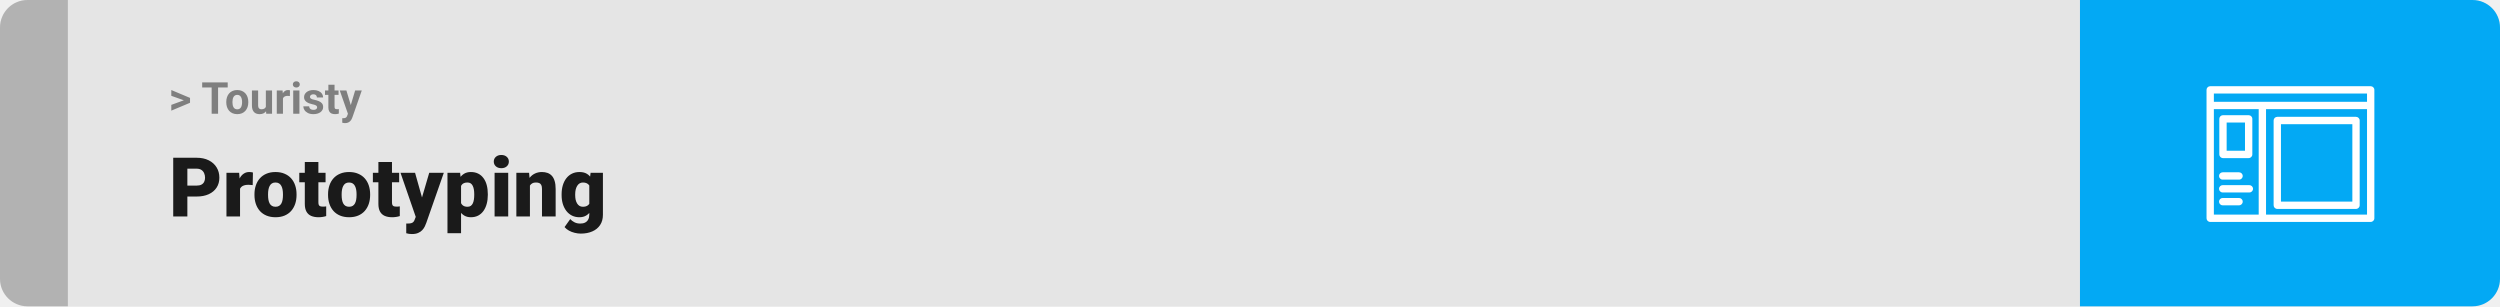
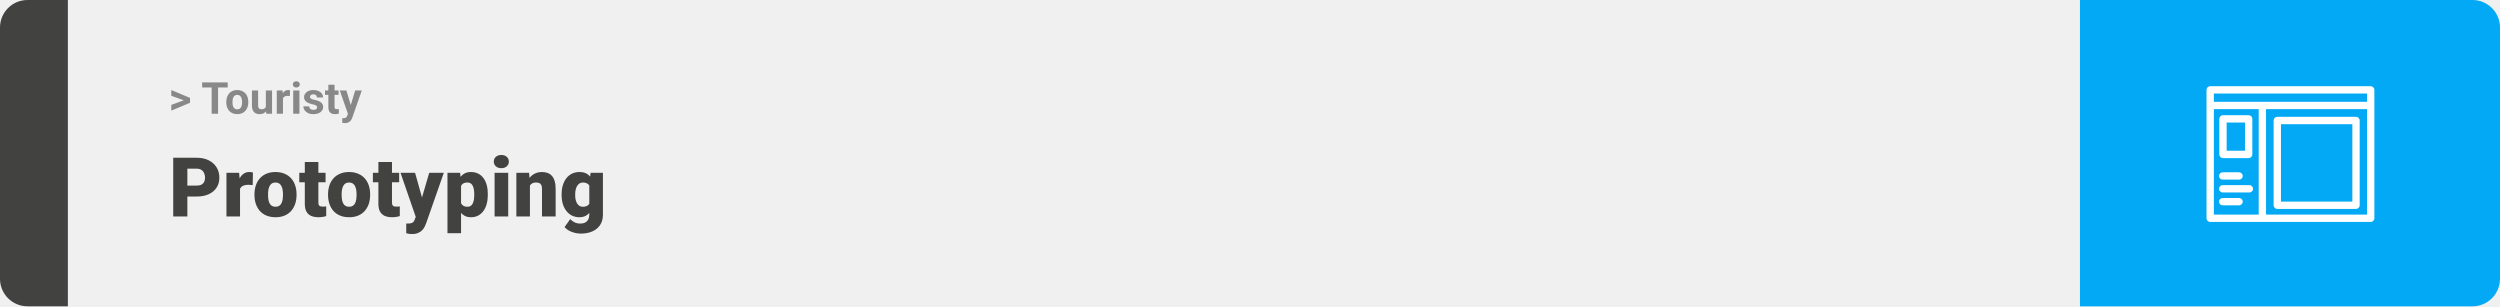
<svg xmlns="http://www.w3.org/2000/svg" width="1363" height="167" viewBox="0 0 1363 167" fill="none">
-   <g style="mix-blend-mode:exclusion">
-     <rect width="1363" height="167" rx="15" fill="white" fill-opacity="0.05" />
-   </g>
-   <g style="mix-blend-mode:exclusion">
-     <path d="M0 15C0 6.716 6.716 0 15 0H37V167H15C6.716 167 0 160.284 0 152V15Z" fill="white" fill-opacity="0.25" />
-   </g>
-   <g style="mix-blend-mode:exclusion">
-     <path d="M100.906 54.922L93.394 52.238V49.086L103.602 53.375V55.637L100.906 54.922ZM93.394 57.172L100.918 54.43L103.602 53.785V56.035L93.394 60.324V57.172ZM118.895 44.938V62H115.391V44.938H118.895ZM124.145 44.938V47.691H110.223V44.938H124.145ZM123.359 55.789V55.543C123.359 54.613 123.492 53.758 123.758 52.977C124.023 52.188 124.41 51.504 124.918 50.926C125.426 50.348 126.051 49.898 126.793 49.578C127.535 49.25 128.387 49.086 129.348 49.086C130.309 49.086 131.164 49.25 131.914 49.578C132.664 49.898 133.293 50.348 133.801 50.926C134.316 51.504 134.707 52.188 134.973 52.977C135.238 53.758 135.371 54.613 135.371 55.543V55.789C135.371 56.711 135.238 57.566 134.973 58.355C134.707 59.137 134.316 59.82 133.801 60.406C133.293 60.984 132.668 61.434 131.926 61.754C131.184 62.074 130.332 62.234 129.371 62.234C128.41 62.234 127.555 62.074 126.805 61.754C126.062 61.434 125.434 60.984 124.918 60.406C124.41 59.82 124.023 59.137 123.758 58.355C123.492 57.566 123.359 56.711 123.359 55.789ZM126.734 55.543V55.789C126.734 56.32 126.781 56.816 126.875 57.277C126.969 57.738 127.117 58.145 127.32 58.496C127.531 58.84 127.805 59.109 128.141 59.305C128.477 59.5 128.887 59.598 129.371 59.598C129.84 59.598 130.242 59.5 130.578 59.305C130.914 59.109 131.184 58.84 131.387 58.496C131.59 58.145 131.738 57.738 131.832 57.277C131.934 56.816 131.984 56.32 131.984 55.789V55.543C131.984 55.027 131.934 54.543 131.832 54.09C131.738 53.629 131.586 53.223 131.375 52.871C131.172 52.512 130.902 52.23 130.566 52.027C130.23 51.824 129.824 51.723 129.348 51.723C128.871 51.723 128.465 51.824 128.129 52.027C127.801 52.23 127.531 52.512 127.32 52.871C127.117 53.223 126.969 53.629 126.875 54.09C126.781 54.543 126.734 55.027 126.734 55.543ZM144.945 58.965V49.32H148.32V62H145.145L144.945 58.965ZM145.32 56.363L146.316 56.34C146.316 57.184 146.219 57.969 146.023 58.695C145.828 59.414 145.535 60.039 145.145 60.57C144.754 61.094 144.262 61.504 143.668 61.801C143.074 62.09 142.375 62.234 141.57 62.234C140.953 62.234 140.383 62.148 139.859 61.977C139.344 61.797 138.898 61.52 138.523 61.145C138.156 60.762 137.867 60.273 137.656 59.68C137.453 59.078 137.352 58.355 137.352 57.512V49.32H140.727V57.535C140.727 57.91 140.77 58.227 140.855 58.484C140.949 58.742 141.078 58.953 141.242 59.117C141.406 59.281 141.598 59.398 141.816 59.469C142.043 59.539 142.293 59.574 142.566 59.574C143.262 59.574 143.809 59.434 144.207 59.152C144.613 58.871 144.898 58.488 145.062 58.004C145.234 57.512 145.32 56.965 145.32 56.363ZM154.273 52.086V62H150.898V49.32H154.074L154.273 52.086ZM158.094 49.238L158.035 52.367C157.871 52.344 157.672 52.324 157.438 52.309C157.211 52.285 157.004 52.273 156.816 52.273C156.34 52.273 155.926 52.336 155.574 52.461C155.23 52.578 154.941 52.754 154.707 52.988C154.48 53.223 154.309 53.508 154.191 53.844C154.082 54.18 154.02 54.562 154.004 54.992L153.324 54.781C153.324 53.961 153.406 53.207 153.57 52.52C153.734 51.824 153.973 51.219 154.285 50.703C154.605 50.188 154.996 49.789 155.457 49.508C155.918 49.227 156.445 49.086 157.039 49.086C157.227 49.086 157.418 49.102 157.613 49.133C157.809 49.156 157.969 49.191 158.094 49.238ZM163.25 49.32V62H159.863V49.32H163.25ZM159.652 46.016C159.652 45.523 159.824 45.117 160.168 44.797C160.512 44.477 160.973 44.316 161.551 44.316C162.121 44.316 162.578 44.477 162.922 44.797C163.273 45.117 163.449 45.523 163.449 46.016C163.449 46.508 163.273 46.914 162.922 47.234C162.578 47.555 162.121 47.715 161.551 47.715C160.973 47.715 160.512 47.555 160.168 47.234C159.824 46.914 159.652 46.508 159.652 46.016ZM172.895 58.496C172.895 58.254 172.824 58.035 172.684 57.84C172.543 57.645 172.281 57.465 171.898 57.301C171.523 57.129 170.98 56.973 170.27 56.832C169.629 56.691 169.031 56.516 168.477 56.305C167.93 56.086 167.453 55.824 167.047 55.52C166.648 55.215 166.336 54.855 166.109 54.441C165.883 54.02 165.77 53.539 165.77 53C165.77 52.469 165.883 51.969 166.109 51.5C166.344 51.031 166.676 50.617 167.105 50.258C167.543 49.891 168.074 49.605 168.699 49.402C169.332 49.191 170.043 49.086 170.832 49.086C171.934 49.086 172.879 49.262 173.668 49.613C174.465 49.965 175.074 50.449 175.496 51.066C175.926 51.676 176.141 52.371 176.141 53.152H172.766C172.766 52.824 172.695 52.531 172.555 52.273C172.422 52.008 172.211 51.801 171.922 51.652C171.641 51.496 171.273 51.418 170.82 51.418C170.445 51.418 170.121 51.484 169.848 51.617C169.574 51.742 169.363 51.914 169.215 52.133C169.074 52.344 169.004 52.578 169.004 52.836C169.004 53.031 169.043 53.207 169.121 53.363C169.207 53.512 169.344 53.648 169.531 53.773C169.719 53.898 169.961 54.016 170.258 54.125C170.562 54.227 170.938 54.32 171.383 54.406C172.297 54.594 173.113 54.84 173.832 55.145C174.551 55.441 175.121 55.848 175.543 56.363C175.965 56.871 176.176 57.539 176.176 58.367C176.176 58.93 176.051 59.445 175.801 59.914C175.551 60.383 175.191 60.793 174.723 61.145C174.254 61.488 173.691 61.758 173.035 61.953C172.387 62.141 171.656 62.234 170.844 62.234C169.664 62.234 168.664 62.023 167.844 61.602C167.031 61.18 166.414 60.645 165.992 59.996C165.578 59.34 165.371 58.668 165.371 57.98H168.57C168.586 58.441 168.703 58.812 168.922 59.094C169.148 59.375 169.434 59.578 169.777 59.703C170.129 59.828 170.508 59.891 170.914 59.891C171.352 59.891 171.715 59.832 172.004 59.715C172.293 59.59 172.512 59.426 172.66 59.223C172.816 59.012 172.895 58.77 172.895 58.496ZM184.578 49.32V51.711H177.195V49.32H184.578ZM179.023 46.191H182.398V58.18C182.398 58.547 182.445 58.828 182.539 59.023C182.641 59.219 182.789 59.355 182.984 59.434C183.18 59.504 183.426 59.539 183.723 59.539C183.934 59.539 184.121 59.531 184.285 59.516C184.457 59.492 184.602 59.469 184.719 59.445L184.73 61.93C184.441 62.023 184.129 62.098 183.793 62.152C183.457 62.207 183.086 62.234 182.68 62.234C181.938 62.234 181.289 62.113 180.734 61.871C180.188 61.621 179.766 61.223 179.469 60.676C179.172 60.129 179.023 59.41 179.023 58.52V46.191ZM190.262 60.57L193.625 49.32H197.246L192.148 63.91C192.039 64.231 191.891 64.574 191.703 64.941C191.523 65.309 191.277 65.656 190.965 65.984C190.66 66.32 190.273 66.594 189.805 66.805C189.344 67.016 188.777 67.121 188.105 67.121C187.785 67.121 187.523 67.102 187.32 67.062C187.117 67.023 186.875 66.969 186.594 66.898V64.426C186.68 64.426 186.77 64.426 186.863 64.426C186.957 64.434 187.047 64.438 187.133 64.438C187.578 64.438 187.941 64.387 188.223 64.285C188.504 64.184 188.73 64.027 188.902 63.816C189.074 63.613 189.211 63.348 189.312 63.02L190.262 60.57ZM188.855 49.32L191.609 58.508L192.09 62.082L189.793 62.328L185.234 49.32H188.855Z" fill="white" fill-opacity="0.5" />
-   </g>
-   <g style="mix-blend-mode:exclusion">
-     <path d="M107.205 107.146H99.251V101.191H107.205C108.289 101.191 109.168 101.008 109.842 100.642C110.516 100.275 111.006 99.77 111.314 99.126C111.636 98.466 111.797 97.727 111.797 96.906C111.797 96.027 111.636 95.214 111.314 94.467C111.006 93.72 110.516 93.12 109.842 92.665C109.168 92.197 108.289 91.962 107.205 91.962H102.151V118H94.439V86.008H107.205C109.769 86.008 111.973 86.477 113.819 87.414C115.679 88.352 117.107 89.641 118.104 91.281C119.1 92.907 119.598 94.768 119.598 96.862C119.598 98.928 119.1 100.729 118.104 102.268C117.107 103.806 115.679 105.007 113.819 105.871C111.973 106.721 109.769 107.146 107.205 107.146ZM130.87 100.114V118H123.465V94.226H130.386L130.87 100.114ZM137.901 94.05L137.769 100.927C137.476 100.898 137.081 100.861 136.583 100.817C136.084 100.773 135.667 100.751 135.33 100.751C134.466 100.751 133.719 100.854 133.089 101.059C132.474 101.25 131.961 101.542 131.551 101.938C131.155 102.319 130.862 102.802 130.672 103.388C130.496 103.974 130.416 104.655 130.43 105.432L129.09 104.553C129.09 102.956 129.244 101.506 129.551 100.202C129.874 98.884 130.328 97.749 130.914 96.796C131.5 95.83 132.21 95.09 133.045 94.577C133.88 94.05 134.817 93.786 135.857 93.786C136.224 93.786 136.583 93.808 136.934 93.852C137.3 93.896 137.623 93.962 137.901 94.05ZM138.736 106.354V105.893C138.736 104.15 138.985 102.546 139.483 101.081C139.981 99.602 140.713 98.32 141.68 97.236C142.647 96.152 143.841 95.31 145.262 94.709C146.683 94.094 148.323 93.786 150.184 93.786C152.059 93.786 153.707 94.094 155.127 94.709C156.563 95.31 157.764 96.152 158.731 97.236C159.698 98.32 160.43 99.602 160.928 101.081C161.426 102.546 161.675 104.15 161.675 105.893V106.354C161.675 108.083 161.426 109.687 160.928 111.167C160.43 112.631 159.698 113.913 158.731 115.012C157.764 116.096 156.57 116.938 155.149 117.539C153.729 118.139 152.088 118.439 150.228 118.439C148.367 118.439 146.719 118.139 145.284 117.539C143.848 116.938 142.647 116.096 141.68 115.012C140.713 113.913 139.981 112.631 139.483 111.167C138.985 109.687 138.736 108.083 138.736 106.354ZM146.141 105.893V106.354C146.141 107.248 146.207 108.083 146.338 108.859C146.47 109.636 146.69 110.317 146.998 110.903C147.305 111.474 147.723 111.921 148.25 112.243C148.777 112.565 149.437 112.727 150.228 112.727C151.004 112.727 151.648 112.565 152.161 112.243C152.688 111.921 153.106 111.474 153.414 110.903C153.721 110.317 153.941 109.636 154.073 108.859C154.205 108.083 154.271 107.248 154.271 106.354V105.893C154.271 105.029 154.205 104.216 154.073 103.454C153.941 102.678 153.721 101.997 153.414 101.411C153.106 100.81 152.688 100.341 152.161 100.004C151.634 99.668 150.975 99.499 150.184 99.499C149.407 99.499 148.755 99.668 148.228 100.004C147.715 100.341 147.305 100.81 146.998 101.411C146.69 101.997 146.47 102.678 146.338 103.454C146.207 104.216 146.141 105.029 146.141 105.893ZM177.496 94.226V99.367H163.169V94.226H177.496ZM166.18 88.315H173.584V110.244C173.584 110.874 173.658 111.364 173.804 111.716C173.951 112.053 174.2 112.294 174.551 112.441C174.917 112.573 175.401 112.639 176.001 112.639C176.426 112.639 176.778 112.631 177.056 112.617C177.334 112.587 177.598 112.551 177.847 112.507V117.802C177.217 118.007 176.558 118.161 175.87 118.264C175.181 118.381 174.449 118.439 173.672 118.439C172.09 118.439 170.735 118.19 169.607 117.692C168.494 117.194 167.645 116.411 167.059 115.341C166.473 114.272 166.18 112.88 166.18 111.167V88.315ZM178.858 106.354V105.893C178.858 104.15 179.107 102.546 179.605 101.081C180.103 99.602 180.835 98.32 181.802 97.236C182.769 96.152 183.963 95.31 185.384 94.709C186.805 94.094 188.445 93.786 190.306 93.786C192.181 93.786 193.829 94.094 195.25 94.709C196.685 95.31 197.886 96.152 198.853 97.236C199.82 98.32 200.552 99.602 201.05 101.081C201.548 102.546 201.797 104.15 201.797 105.893V106.354C201.797 108.083 201.548 109.687 201.05 111.167C200.552 112.631 199.82 113.913 198.853 115.012C197.886 116.096 196.692 116.938 195.271 117.539C193.851 118.139 192.21 118.439 190.35 118.439C188.489 118.439 186.841 118.139 185.406 117.539C183.97 116.938 182.769 116.096 181.802 115.012C180.835 113.913 180.103 112.631 179.605 111.167C179.107 109.687 178.858 108.083 178.858 106.354ZM186.263 105.893V106.354C186.263 107.248 186.329 108.083 186.46 108.859C186.592 109.636 186.812 110.317 187.12 110.903C187.427 111.474 187.845 111.921 188.372 112.243C188.899 112.565 189.559 112.727 190.35 112.727C191.126 112.727 191.771 112.565 192.283 112.243C192.811 111.921 193.228 111.474 193.536 110.903C193.843 110.317 194.063 109.636 194.195 108.859C194.327 108.083 194.393 107.248 194.393 106.354V105.893C194.393 105.029 194.327 104.216 194.195 103.454C194.063 102.678 193.843 101.997 193.536 101.411C193.228 100.81 192.811 100.341 192.283 100.004C191.756 99.668 191.097 99.499 190.306 99.499C189.529 99.499 188.877 99.668 188.35 100.004C187.837 100.341 187.427 100.81 187.12 101.411C186.812 101.997 186.592 102.678 186.46 103.454C186.329 104.216 186.263 105.029 186.263 105.893ZM217.618 94.226V99.367H203.292V94.226H217.618ZM206.302 88.315H213.707V110.244C213.707 110.874 213.78 111.364 213.926 111.716C214.073 112.053 214.322 112.294 214.673 112.441C215.04 112.573 215.523 112.639 216.124 112.639C216.548 112.639 216.9 112.631 217.178 112.617C217.457 112.587 217.72 112.551 217.969 112.507V117.802C217.339 118.007 216.68 118.161 215.992 118.264C215.303 118.381 214.571 118.439 213.794 118.439C212.212 118.439 210.857 118.19 209.729 117.692C208.616 117.194 207.767 116.411 207.181 115.341C206.595 114.272 206.302 112.88 206.302 111.167V88.315ZM227.857 115.209L234.009 94.226H241.963L232.405 121.538C232.2 122.138 231.929 122.783 231.592 123.471C231.255 124.174 230.794 124.841 230.208 125.471C229.622 126.101 228.868 126.613 227.945 127.009C227.037 127.404 225.909 127.602 224.561 127.602C223.843 127.602 223.316 127.565 222.979 127.492C222.657 127.434 222.159 127.324 221.485 127.163V121.867C221.675 121.867 221.836 121.867 221.968 121.867C222.115 121.867 222.276 121.867 222.452 121.867C223.243 121.867 223.873 121.787 224.341 121.625C224.825 121.464 225.191 121.23 225.44 120.922C225.704 120.615 225.909 120.241 226.055 119.802L227.857 115.209ZM226.297 94.226L230.977 110.859L231.79 118.703H226.824L218.365 94.226H226.297ZM251.368 98.796V127.141H243.963V94.226H250.862L251.368 98.796ZM265.958 105.827V106.289C265.958 108.017 265.76 109.621 265.364 111.101C264.969 112.58 264.383 113.869 263.606 114.968C262.83 116.066 261.863 116.923 260.706 117.539C259.563 118.139 258.238 118.439 256.729 118.439C255.308 118.439 254.085 118.125 253.06 117.495C252.034 116.865 251.177 115.993 250.489 114.88C249.8 113.767 249.244 112.492 248.819 111.057C248.394 109.621 248.057 108.105 247.808 106.508V105.915C248.057 104.201 248.394 102.612 248.819 101.147C249.244 99.668 249.8 98.378 250.489 97.28C251.177 96.181 252.027 95.324 253.038 94.709C254.063 94.094 255.286 93.786 256.707 93.786C258.216 93.786 259.542 94.072 260.684 94.643C261.841 95.214 262.808 96.035 263.584 97.104C264.375 98.159 264.969 99.426 265.364 100.905C265.76 102.385 265.958 104.025 265.958 105.827ZM258.553 106.289V105.827C258.553 104.904 258.487 104.062 258.355 103.3C258.223 102.524 258.011 101.85 257.718 101.279C257.439 100.708 257.066 100.268 256.597 99.96C256.128 99.653 255.55 99.499 254.861 99.499C254.07 99.499 253.404 99.624 252.862 99.873C252.334 100.107 251.91 100.473 251.587 100.971C251.28 101.455 251.06 102.062 250.928 102.795C250.811 103.513 250.76 104.355 250.774 105.322V107.124C250.745 108.237 250.855 109.218 251.104 110.068C251.353 110.903 251.785 111.555 252.4 112.023C253.016 112.492 253.851 112.727 254.905 112.727C255.608 112.727 256.194 112.565 256.663 112.243C257.132 111.906 257.505 111.445 257.784 110.859C258.062 110.258 258.26 109.57 258.377 108.793C258.494 108.017 258.553 107.182 258.553 106.289ZM277.076 94.226V118H269.649V94.226H277.076ZM269.209 88.095C269.209 87.04 269.59 86.176 270.352 85.502C271.114 84.829 272.103 84.492 273.318 84.492C274.534 84.492 275.523 84.829 276.285 85.502C277.046 86.176 277.427 87.04 277.427 88.095C277.427 89.15 277.046 90.014 276.285 90.688C275.523 91.362 274.534 91.699 273.318 91.699C272.103 91.699 271.114 91.362 270.352 90.688C269.59 90.014 269.209 89.15 269.209 88.095ZM288.919 99.301V118H281.514V94.226H288.458L288.919 99.301ZM288.04 105.3L286.304 105.344C286.304 103.527 286.524 101.909 286.963 100.488C287.403 99.052 288.025 97.836 288.831 96.84C289.637 95.844 290.596 95.09 291.709 94.577C292.837 94.05 294.09 93.786 295.467 93.786C296.565 93.786 297.569 93.947 298.477 94.269C299.4 94.592 300.191 95.112 300.85 95.83C301.524 96.547 302.037 97.499 302.388 98.686C302.754 99.858 302.938 101.308 302.938 103.037V118H295.489V103.015C295.489 102.062 295.357 101.337 295.093 100.839C294.83 100.327 294.449 99.975 293.951 99.785C293.453 99.594 292.845 99.499 292.127 99.499C291.365 99.499 290.721 99.645 290.193 99.939C289.666 100.231 289.241 100.642 288.919 101.169C288.611 101.682 288.384 102.29 288.238 102.993C288.106 103.696 288.04 104.465 288.04 105.3ZM321.988 94.226H328.711V117.077C328.711 119.274 328.206 121.135 327.195 122.658C326.185 124.196 324.771 125.361 322.955 126.152C321.153 126.958 319.043 127.36 316.626 127.36C315.557 127.36 314.466 127.221 313.353 126.943C312.239 126.679 311.199 126.284 310.232 125.756C309.266 125.229 308.453 124.577 307.793 123.801L310.892 119.45C311.492 120.124 312.247 120.695 313.155 121.164C314.063 121.647 315.132 121.889 316.363 121.889C317.432 121.889 318.326 121.699 319.043 121.318C319.776 120.937 320.333 120.38 320.713 119.648C321.094 118.93 321.285 118.059 321.285 117.033V99.851L321.988 94.226ZM306.189 106.398V105.937C306.189 104.135 306.409 102.495 306.849 101.015C307.303 99.521 307.947 98.239 308.782 97.17C309.632 96.086 310.657 95.251 311.858 94.665C313.06 94.079 314.415 93.786 315.923 93.786C317.549 93.786 318.882 94.101 319.922 94.731C320.977 95.346 321.819 96.21 322.449 97.324C323.094 98.437 323.592 99.741 323.943 101.235C324.31 102.714 324.617 104.311 324.866 106.025V106.574C324.617 108.186 324.273 109.709 323.833 111.145C323.409 112.565 322.852 113.825 322.164 114.924C321.475 116.022 320.611 116.887 319.571 117.517C318.545 118.132 317.315 118.439 315.879 118.439C314.385 118.439 313.038 118.139 311.836 117.539C310.65 116.938 309.632 116.096 308.782 115.012C307.947 113.928 307.303 112.653 306.849 111.188C306.409 109.724 306.189 108.127 306.189 106.398ZM313.594 105.937V106.398C313.594 107.292 313.675 108.12 313.836 108.881C314.012 109.643 314.275 110.317 314.627 110.903C314.979 111.474 315.411 111.921 315.923 112.243C316.451 112.565 317.066 112.727 317.769 112.727C318.838 112.727 319.703 112.5 320.362 112.045C321.021 111.591 321.497 110.947 321.79 110.112C322.083 109.277 322.208 108.295 322.164 107.167V105.432C322.193 104.465 322.127 103.615 321.966 102.883C321.805 102.136 321.548 101.513 321.197 101.015C320.86 100.517 320.406 100.144 319.834 99.894C319.278 99.631 318.604 99.499 317.813 99.499C317.125 99.499 316.517 99.66 315.989 99.982C315.462 100.305 315.022 100.759 314.671 101.345C314.319 101.916 314.048 102.597 313.858 103.388C313.682 104.165 313.594 105.014 313.594 105.937Z" fill="white" />
-   </g>
+   <rect width="1363" height="167" rx="15" fill="#F0F0F0" />
+   <path d="M0 15C0 6.716 6.716 0 15 0H37V167H15C6.716 167 0 160.284 0 152V15Z" fill="#424241" />
+   <path d="M100.906 54.922L93.394 52.238V49.086L103.602 53.375V55.637L100.906 54.922ZM93.394 57.172L100.918 54.43L103.602 53.785V56.035L93.394 60.324V57.172ZM118.895 44.938V62H115.391V44.938H118.895ZM124.145 44.938V47.691H110.223V44.938H124.145ZM123.359 55.789V55.543C123.359 54.613 123.492 53.758 123.758 52.977C124.023 52.188 124.41 51.504 124.918 50.926C125.426 50.348 126.051 49.898 126.793 49.578C127.535 49.25 128.387 49.086 129.348 49.086C130.309 49.086 131.164 49.25 131.914 49.578C132.664 49.898 133.293 50.348 133.801 50.926C134.316 51.504 134.707 52.188 134.973 52.977C135.238 53.758 135.371 54.613 135.371 55.543V55.789C135.371 56.711 135.238 57.566 134.973 58.355C134.707 59.137 134.316 59.82 133.801 60.406C133.293 60.984 132.668 61.434 131.926 61.754C131.184 62.074 130.332 62.234 129.371 62.234C128.41 62.234 127.555 62.074 126.805 61.754C126.062 61.434 125.434 60.984 124.918 60.406C124.41 59.82 124.023 59.137 123.758 58.355C123.492 57.566 123.359 56.711 123.359 55.789ZM126.734 55.543V55.789C126.734 56.32 126.781 56.816 126.875 57.277C126.969 57.738 127.117 58.145 127.32 58.496C127.531 58.84 127.805 59.109 128.141 59.305C128.477 59.5 128.887 59.598 129.371 59.598C129.84 59.598 130.242 59.5 130.578 59.305C130.914 59.109 131.184 58.84 131.387 58.496C131.59 58.145 131.738 57.738 131.832 57.277C131.934 56.816 131.984 56.32 131.984 55.789V55.543C131.984 55.027 131.934 54.543 131.832 54.09C131.738 53.629 131.586 53.223 131.375 52.871C131.172 52.512 130.902 52.23 130.566 52.027C130.23 51.824 129.824 51.723 129.348 51.723C128.871 51.723 128.465 51.824 128.129 52.027C127.801 52.23 127.531 52.512 127.32 52.871C127.117 53.223 126.969 53.629 126.875 54.09C126.781 54.543 126.734 55.027 126.734 55.543ZM144.945 58.965V49.32H148.32V62H145.145L144.945 58.965ZM145.32 56.363L146.316 56.34C146.316 57.184 146.219 57.969 146.023 58.695C145.828 59.414 145.535 60.039 145.145 60.57C144.754 61.094 144.262 61.504 143.668 61.801C143.074 62.09 142.375 62.234 141.57 62.234C140.953 62.234 140.383 62.148 139.859 61.977C139.344 61.797 138.898 61.52 138.523 61.145C138.156 60.762 137.867 60.273 137.656 59.68C137.453 59.078 137.352 58.355 137.352 57.512V49.32H140.727V57.535C140.727 57.91 140.77 58.227 140.855 58.484C140.949 58.742 141.078 58.953 141.242 59.117C141.406 59.281 141.598 59.398 141.816 59.469C142.043 59.539 142.293 59.574 142.566 59.574C143.262 59.574 143.809 59.434 144.207 59.152C144.613 58.871 144.898 58.488 145.062 58.004C145.234 57.512 145.32 56.965 145.32 56.363ZM154.273 52.086V62H150.898V49.32H154.074L154.273 52.086ZM158.094 49.238L158.035 52.367C157.871 52.344 157.672 52.324 157.438 52.309C157.211 52.285 157.004 52.273 156.816 52.273C156.34 52.273 155.926 52.336 155.574 52.461C155.23 52.578 154.941 52.754 154.707 52.988C154.48 53.223 154.309 53.508 154.191 53.844C154.082 54.18 154.02 54.562 154.004 54.992L153.324 54.781C153.324 53.961 153.406 53.207 153.57 52.52C153.734 51.824 153.973 51.219 154.285 50.703C154.605 50.188 154.996 49.789 155.457 49.508C155.918 49.227 156.445 49.086 157.039 49.086C157.227 49.086 157.418 49.102 157.613 49.133C157.809 49.156 157.969 49.191 158.094 49.238ZM163.25 49.32V62H159.863V49.32H163.25ZM159.652 46.016C159.652 45.523 159.824 45.117 160.168 44.797C160.512 44.477 160.973 44.316 161.551 44.316C162.121 44.316 162.578 44.477 162.922 44.797C163.273 45.117 163.449 45.523 163.449 46.016C163.449 46.508 163.273 46.914 162.922 47.234C162.578 47.555 162.121 47.715 161.551 47.715C160.973 47.715 160.512 47.555 160.168 47.234C159.824 46.914 159.652 46.508 159.652 46.016ZM172.895 58.496C172.895 58.254 172.824 58.035 172.684 57.84C172.543 57.645 172.281 57.465 171.898 57.301C171.523 57.129 170.98 56.973 170.27 56.832C169.629 56.691 169.031 56.516 168.477 56.305C167.93 56.086 167.453 55.824 167.047 55.52C166.648 55.215 166.336 54.855 166.109 54.441C165.883 54.02 165.77 53.539 165.77 53C165.77 52.469 165.883 51.969 166.109 51.5C166.344 51.031 166.676 50.617 167.105 50.258C167.543 49.891 168.074 49.605 168.699 49.402C169.332 49.191 170.043 49.086 170.832 49.086C171.934 49.086 172.879 49.262 173.668 49.613C174.465 49.965 175.074 50.449 175.496 51.066C175.926 51.676 176.141 52.371 176.141 53.152H172.766C172.766 52.824 172.695 52.531 172.555 52.273C172.422 52.008 172.211 51.801 171.922 51.652C171.641 51.496 171.273 51.418 170.82 51.418C170.445 51.418 170.121 51.484 169.848 51.617C169.574 51.742 169.363 51.914 169.215 52.133C169.074 52.344 169.004 52.578 169.004 52.836C169.004 53.031 169.043 53.207 169.121 53.363C169.207 53.512 169.344 53.648 169.531 53.773C169.719 53.898 169.961 54.016 170.258 54.125C170.562 54.227 170.938 54.32 171.383 54.406C172.297 54.594 173.113 54.84 173.832 55.145C174.551 55.441 175.121 55.848 175.543 56.363C175.965 56.871 176.176 57.539 176.176 58.367C176.176 58.93 176.051 59.445 175.801 59.914C175.551 60.383 175.191 60.793 174.723 61.145C174.254 61.488 173.691 61.758 173.035 61.953C172.387 62.141 171.656 62.234 170.844 62.234C169.664 62.234 168.664 62.023 167.844 61.602C167.031 61.18 166.414 60.645 165.992 59.996C165.578 59.34 165.371 58.668 165.371 57.98H168.57C168.586 58.441 168.703 58.812 168.922 59.094C169.148 59.375 169.434 59.578 169.777 59.703C170.129 59.828 170.508 59.891 170.914 59.891C171.352 59.891 171.715 59.832 172.004 59.715C172.293 59.59 172.512 59.426 172.66 59.223C172.816 59.012 172.895 58.77 172.895 58.496ZM184.578 49.32V51.711H177.195V49.32H184.578ZM179.023 46.191H182.398V58.18C182.398 58.547 182.445 58.828 182.539 59.023C182.641 59.219 182.789 59.355 182.984 59.434C183.18 59.504 183.426 59.539 183.723 59.539C183.934 59.539 184.121 59.531 184.285 59.516C184.457 59.492 184.602 59.469 184.719 59.445L184.73 61.93C184.441 62.023 184.129 62.098 183.793 62.152C183.457 62.207 183.086 62.234 182.68 62.234C181.938 62.234 181.289 62.113 180.734 61.871C180.188 61.621 179.766 61.223 179.469 60.676C179.172 60.129 179.023 59.41 179.023 58.52V46.191ZM190.262 60.57L193.625 49.32H197.246L192.148 63.91C192.039 64.231 191.891 64.574 191.703 64.941C191.523 65.309 191.277 65.656 190.965 65.984C190.66 66.32 190.273 66.594 189.805 66.805C189.344 67.016 188.777 67.121 188.105 67.121C187.785 67.121 187.523 67.102 187.32 67.062C187.117 67.023 186.875 66.969 186.594 66.898V64.426C186.68 64.426 186.77 64.426 186.863 64.426C186.957 64.434 187.047 64.438 187.133 64.438C187.578 64.438 187.941 64.387 188.223 64.285C188.504 64.184 188.73 64.027 188.902 63.816C189.074 63.613 189.211 63.348 189.312 63.02L190.262 60.57ZM188.855 49.32L191.609 58.508L192.09 62.082L189.793 62.328L185.234 49.32H188.855Z" fill="#888888" />
+   <path d="M107.205 107.146H99.251V101.191H107.205C108.289 101.191 109.168 101.008 109.842 100.642C110.516 100.275 111.006 99.77 111.314 99.126C111.636 98.466 111.797 97.727 111.797 96.906C111.797 96.027 111.636 95.214 111.314 94.467C111.006 93.72 110.516 93.12 109.842 92.665C109.168 92.197 108.289 91.962 107.205 91.962H102.151V118H94.439V86.008H107.205C109.769 86.008 111.973 86.477 113.819 87.414C115.679 88.352 117.107 89.641 118.104 91.281C119.1 92.907 119.598 94.768 119.598 96.862C119.598 98.928 119.1 100.729 118.104 102.268C117.107 103.806 115.679 105.007 113.819 105.871C111.973 106.721 109.769 107.146 107.205 107.146ZM130.87 100.114V118H123.465V94.226H130.386L130.87 100.114ZM137.901 94.05L137.769 100.927C137.476 100.898 137.081 100.861 136.583 100.817C136.084 100.773 135.667 100.751 135.33 100.751C134.466 100.751 133.719 100.854 133.089 101.059C132.474 101.25 131.961 101.542 131.551 101.938C131.155 102.319 130.862 102.802 130.672 103.388C130.496 103.974 130.416 104.655 130.43 105.432L129.09 104.553C129.09 102.956 129.244 101.506 129.551 100.202C129.874 98.884 130.328 97.749 130.914 96.796C131.5 95.83 132.21 95.09 133.045 94.577C133.88 94.05 134.817 93.786 135.857 93.786C136.224 93.786 136.583 93.808 136.934 93.852C137.3 93.896 137.623 93.962 137.901 94.05ZM138.736 106.354V105.893C138.736 104.15 138.985 102.546 139.483 101.081C139.981 99.602 140.713 98.32 141.68 97.236C142.647 96.152 143.841 95.31 145.262 94.709C146.683 94.094 148.323 93.786 150.184 93.786C152.059 93.786 153.707 94.094 155.127 94.709C156.563 95.31 157.764 96.152 158.731 97.236C159.698 98.32 160.43 99.602 160.928 101.081C161.426 102.546 161.675 104.15 161.675 105.893V106.354C161.675 108.083 161.426 109.687 160.928 111.167C160.43 112.631 159.698 113.913 158.731 115.012C157.764 116.096 156.57 116.938 155.149 117.539C153.729 118.139 152.088 118.439 150.228 118.439C148.367 118.439 146.719 118.139 145.284 117.539C143.848 116.938 142.647 116.096 141.68 115.012C140.713 113.913 139.981 112.631 139.483 111.167C138.985 109.687 138.736 108.083 138.736 106.354ZM146.141 105.893V106.354C146.141 107.248 146.207 108.083 146.338 108.859C146.47 109.636 146.69 110.317 146.998 110.903C147.305 111.474 147.723 111.921 148.25 112.243C148.777 112.565 149.437 112.727 150.228 112.727C151.004 112.727 151.648 112.565 152.161 112.243C152.688 111.921 153.106 111.474 153.414 110.903C153.721 110.317 153.941 109.636 154.073 108.859C154.205 108.083 154.271 107.248 154.271 106.354V105.893C154.271 105.029 154.205 104.216 154.073 103.454C153.941 102.678 153.721 101.997 153.414 101.411C153.106 100.81 152.688 100.341 152.161 100.004C151.634 99.668 150.975 99.499 150.184 99.499C149.407 99.499 148.755 99.668 148.228 100.004C147.715 100.341 147.305 100.81 146.998 101.411C146.69 101.997 146.47 102.678 146.338 103.454C146.207 104.216 146.141 105.029 146.141 105.893ZM177.496 94.226V99.367H163.169V94.226H177.496ZM166.18 88.315H173.584V110.244C173.584 110.874 173.658 111.364 173.804 111.716C173.951 112.053 174.2 112.294 174.551 112.441C174.917 112.573 175.401 112.639 176.001 112.639C176.426 112.639 176.778 112.631 177.056 112.617C177.334 112.587 177.598 112.551 177.847 112.507V117.802C177.217 118.007 176.558 118.161 175.87 118.264C175.181 118.381 174.449 118.439 173.672 118.439C172.09 118.439 170.735 118.19 169.607 117.692C168.494 117.194 167.645 116.411 167.059 115.341C166.473 114.272 166.18 112.88 166.18 111.167V88.315ZM178.858 106.354V105.893C178.858 104.15 179.107 102.546 179.605 101.081C180.103 99.602 180.835 98.32 181.802 97.236C182.769 96.152 183.963 95.31 185.384 94.709C186.805 94.094 188.445 93.786 190.306 93.786C192.181 93.786 193.829 94.094 195.25 94.709C196.685 95.31 197.886 96.152 198.853 97.236C199.82 98.32 200.552 99.602 201.05 101.081C201.548 102.546 201.797 104.15 201.797 105.893V106.354C201.797 108.083 201.548 109.687 201.05 111.167C200.552 112.631 199.82 113.913 198.853 115.012C197.886 116.096 196.692 116.938 195.271 117.539C193.851 118.139 192.21 118.439 190.35 118.439C188.489 118.439 186.841 118.139 185.406 117.539C183.97 116.938 182.769 116.096 181.802 115.012C180.835 113.913 180.103 112.631 179.605 111.167C179.107 109.687 178.858 108.083 178.858 106.354ZM186.263 105.893V106.354C186.263 107.248 186.329 108.083 186.46 108.859C186.592 109.636 186.812 110.317 187.12 110.903C187.427 111.474 187.845 111.921 188.372 112.243C188.899 112.565 189.559 112.727 190.35 112.727C191.126 112.727 191.771 112.565 192.283 112.243C192.811 111.921 193.228 111.474 193.536 110.903C193.843 110.317 194.063 109.636 194.195 108.859C194.327 108.083 194.393 107.248 194.393 106.354V105.893C194.393 105.029 194.327 104.216 194.195 103.454C194.063 102.678 193.843 101.997 193.536 101.411C193.228 100.81 192.811 100.341 192.283 100.004C191.756 99.668 191.097 99.499 190.306 99.499C189.529 99.499 188.877 99.668 188.35 100.004C187.837 100.341 187.427 100.81 187.12 101.411C186.812 101.997 186.592 102.678 186.46 103.454C186.329 104.216 186.263 105.029 186.263 105.893ZM217.618 94.226V99.367H203.292V94.226H217.618ZM206.302 88.315H213.707V110.244C213.707 110.874 213.78 111.364 213.926 111.716C214.073 112.053 214.322 112.294 214.673 112.441C215.04 112.573 215.523 112.639 216.124 112.639C216.548 112.639 216.9 112.631 217.178 112.617C217.457 112.587 217.72 112.551 217.969 112.507V117.802C217.339 118.007 216.68 118.161 215.992 118.264C215.303 118.381 214.571 118.439 213.794 118.439C212.212 118.439 210.857 118.19 209.729 117.692C208.616 117.194 207.767 116.411 207.181 115.341C206.595 114.272 206.302 112.88 206.302 111.167V88.315ZM227.857 115.209L234.009 94.226H241.963L232.405 121.538C232.2 122.138 231.929 122.783 231.592 123.471C231.255 124.174 230.794 124.841 230.208 125.471C229.622 126.101 228.868 126.613 227.945 127.009C227.037 127.404 225.909 127.602 224.561 127.602C223.843 127.602 223.316 127.565 222.979 127.492C222.657 127.434 222.159 127.324 221.485 127.163V121.867C221.675 121.867 221.836 121.867 221.968 121.867C222.115 121.867 222.276 121.867 222.452 121.867C223.243 121.867 223.873 121.787 224.341 121.625C224.825 121.464 225.191 121.23 225.44 120.922C225.704 120.615 225.909 120.241 226.055 119.802L227.857 115.209ZM226.297 94.226L230.977 110.859L231.79 118.703H226.824L218.365 94.226H226.297ZM251.368 98.796V127.141H243.963V94.226H250.862L251.368 98.796ZM265.958 105.827V106.289C265.958 108.017 265.76 109.621 265.364 111.101C264.969 112.58 264.383 113.869 263.606 114.968C262.83 116.066 261.863 116.923 260.706 117.539C259.563 118.139 258.238 118.439 256.729 118.439C255.308 118.439 254.085 118.125 253.06 117.495C252.034 116.865 251.177 115.993 250.489 114.88C249.8 113.767 249.244 112.492 248.819 111.057C248.394 109.621 248.057 108.105 247.808 106.508V105.915C248.057 104.201 248.394 102.612 248.819 101.147C249.244 99.668 249.8 98.378 250.489 97.28C251.177 96.181 252.027 95.324 253.038 94.709C254.063 94.094 255.286 93.786 256.707 93.786C258.216 93.786 259.542 94.072 260.684 94.643C261.841 95.214 262.808 96.035 263.584 97.104C264.375 98.159 264.969 99.426 265.364 100.905C265.76 102.385 265.958 104.025 265.958 105.827ZM258.553 106.289V105.827C258.553 104.904 258.487 104.062 258.355 103.3C258.223 102.524 258.011 101.85 257.718 101.279C257.439 100.708 257.066 100.268 256.597 99.96C256.128 99.653 255.55 99.499 254.861 99.499C254.07 99.499 253.404 99.624 252.862 99.873C252.334 100.107 251.91 100.473 251.587 100.971C251.28 101.455 251.06 102.062 250.928 102.795C250.811 103.513 250.76 104.355 250.774 105.322V107.124C250.745 108.237 250.855 109.218 251.104 110.068C251.353 110.903 251.785 111.555 252.4 112.023C253.016 112.492 253.851 112.727 254.905 112.727C255.608 112.727 256.194 112.565 256.663 112.243C257.132 111.906 257.505 111.445 257.784 110.859C258.062 110.258 258.26 109.57 258.377 108.793C258.494 108.017 258.553 107.182 258.553 106.289ZM277.076 94.226V118H269.649V94.226H277.076ZM269.209 88.095C269.209 87.04 269.59 86.176 270.352 85.502C271.114 84.829 272.103 84.492 273.318 84.492C274.534 84.492 275.523 84.829 276.285 85.502C277.046 86.176 277.427 87.04 277.427 88.095C277.427 89.15 277.046 90.014 276.285 90.688C275.523 91.362 274.534 91.699 273.318 91.699C272.103 91.699 271.114 91.362 270.352 90.688C269.59 90.014 269.209 89.15 269.209 88.095ZM288.919 99.301V118H281.514V94.226H288.458L288.919 99.301ZM288.04 105.3L286.304 105.344C286.304 103.527 286.524 101.909 286.963 100.488C287.403 99.052 288.025 97.836 288.831 96.84C289.637 95.844 290.596 95.09 291.709 94.577C292.837 94.05 294.09 93.786 295.467 93.786C296.565 93.786 297.569 93.947 298.477 94.269C299.4 94.592 300.191 95.112 300.85 95.83C301.524 96.547 302.037 97.499 302.388 98.686C302.754 99.858 302.938 101.308 302.938 103.037V118H295.489V103.015C295.489 102.062 295.357 101.337 295.093 100.839C294.83 100.327 294.449 99.975 293.951 99.785C293.453 99.594 292.845 99.499 292.127 99.499C291.365 99.499 290.721 99.645 290.193 99.939C289.666 100.231 289.241 100.642 288.919 101.169C288.611 101.682 288.384 102.29 288.238 102.993C288.106 103.696 288.04 104.465 288.04 105.3ZM321.988 94.226H328.711V117.077C328.711 119.274 328.206 121.135 327.195 122.658C326.185 124.196 324.771 125.361 322.955 126.152C321.153 126.958 319.043 127.36 316.626 127.36C315.557 127.36 314.466 127.221 313.353 126.943C312.239 126.679 311.199 126.284 310.232 125.756C309.266 125.229 308.453 124.577 307.793 123.801L310.892 119.45C311.492 120.124 312.247 120.695 313.155 121.164C314.063 121.647 315.132 121.889 316.363 121.889C317.432 121.889 318.326 121.699 319.043 121.318C319.776 120.937 320.333 120.38 320.713 119.648C321.094 118.93 321.285 118.059 321.285 117.033V99.851L321.988 94.226ZM306.189 106.398V105.937C306.189 104.135 306.409 102.495 306.849 101.015C307.303 99.521 307.947 98.239 308.782 97.17C309.632 96.086 310.657 95.251 311.858 94.665C313.06 94.079 314.415 93.786 315.923 93.786C317.549 93.786 318.882 94.101 319.922 94.731C320.977 95.346 321.819 96.21 322.449 97.324C323.094 98.437 323.592 99.741 323.943 101.235C324.31 102.714 324.617 104.311 324.866 106.025V106.574C324.617 108.186 324.273 109.709 323.833 111.145C323.409 112.565 322.852 113.825 322.164 114.924C321.475 116.022 320.611 116.887 319.571 117.517C318.545 118.132 317.315 118.439 315.879 118.439C314.385 118.439 313.038 118.139 311.836 117.539C310.65 116.938 309.632 116.096 308.782 115.012C307.947 113.928 307.303 112.653 306.849 111.188C306.409 109.724 306.189 108.127 306.189 106.398ZM313.594 105.937V106.398C313.594 107.292 313.675 108.12 313.836 108.881C314.012 109.643 314.275 110.317 314.627 110.903C314.979 111.474 315.411 111.921 315.923 112.243C316.451 112.565 317.066 112.727 317.769 112.727C318.838 112.727 319.703 112.5 320.362 112.045C321.021 111.591 321.497 110.947 321.79 110.112C322.083 109.277 322.208 108.295 322.164 107.167V105.432C322.193 104.465 322.127 103.615 321.966 102.883C321.805 102.136 321.548 101.513 321.197 101.015C320.86 100.517 320.406 100.144 319.834 99.894C319.278 99.631 318.604 99.499 317.813 99.499C317.125 99.499 316.517 99.66 315.989 99.982C315.462 100.305 315.022 100.759 314.671 101.345C314.319 101.916 314.048 102.597 313.858 103.388C313.682 104.165 313.594 105.014 313.594 105.937Z" fill="#424241" />
  <path d="M1363 15C1363 6.716 1356.28 0 1348 0H1134V167H1348C1356.28 167 1363 160.284 1363 152V15Z" fill="#03A9F4" />
  <path fill-rule="evenodd" clip-rule="evenodd" d="M1203 49C1203 47.895 1203.9 47 1205 47H1292.5C1293.6 47 1294.5 47.895 1294.5 49V118.996C1294.5 120.101 1293.6 120.996 1292.5 120.996H1205C1203.9 120.996 1203 120.101 1203 118.996V49ZM1207 51V55.495H1290.5V51H1207ZM1290.5 59.495H1235.44V116.996H1290.5V59.495ZM1231.44 116.996V59.495H1207V116.996H1231.44Z" fill="white" />
  <path fill-rule="evenodd" clip-rule="evenodd" d="M1209.97 64.8C1209.97 63.696 1210.87 62.8 1211.97 62.8H1225.97C1227.08 62.8 1227.97 63.696 1227.97 64.8V84.196C1227.97 85.3 1227.08 86.196 1225.97 86.196H1211.97C1210.87 86.196 1209.97 85.3 1209.97 84.196V64.8ZM1213.97 66.8V82.196H1223.97V66.8H1213.97ZM1239.58 65.696C1239.58 64.592 1240.47 63.696 1241.58 63.696H1284.5C1285.61 63.696 1286.5 64.592 1286.5 65.696V111.905C1286.5 113.01 1285.61 113.905 1284.5 113.905H1241.58C1240.47 113.905 1239.58 113.01 1239.58 111.905V65.696ZM1243.58 67.696V109.905H1282.5V67.696H1243.58ZM1209.81 95.936C1209.81 94.832 1210.71 93.936 1211.81 93.936H1220.73C1221.84 93.936 1222.73 94.832 1222.73 95.936C1222.73 97.041 1221.84 97.936 1220.73 97.936H1211.81C1210.71 97.936 1209.81 97.041 1209.81 95.936ZM1209.81 102.936C1209.81 101.832 1210.71 100.936 1211.81 100.936H1226.35C1227.46 100.936 1228.35 101.832 1228.35 102.936C1228.35 104.041 1227.46 104.936 1226.35 104.936H1211.81C1210.71 104.936 1209.81 104.041 1209.81 102.936ZM1209.81 109.936C1209.81 108.832 1210.71 107.936 1211.81 107.936H1220.73C1221.84 107.936 1222.73 108.832 1222.73 109.936C1222.73 111.041 1221.84 111.936 1220.73 111.936H1211.81C1210.71 111.936 1209.81 111.041 1209.81 109.936Z" fill="white" />
</svg>
